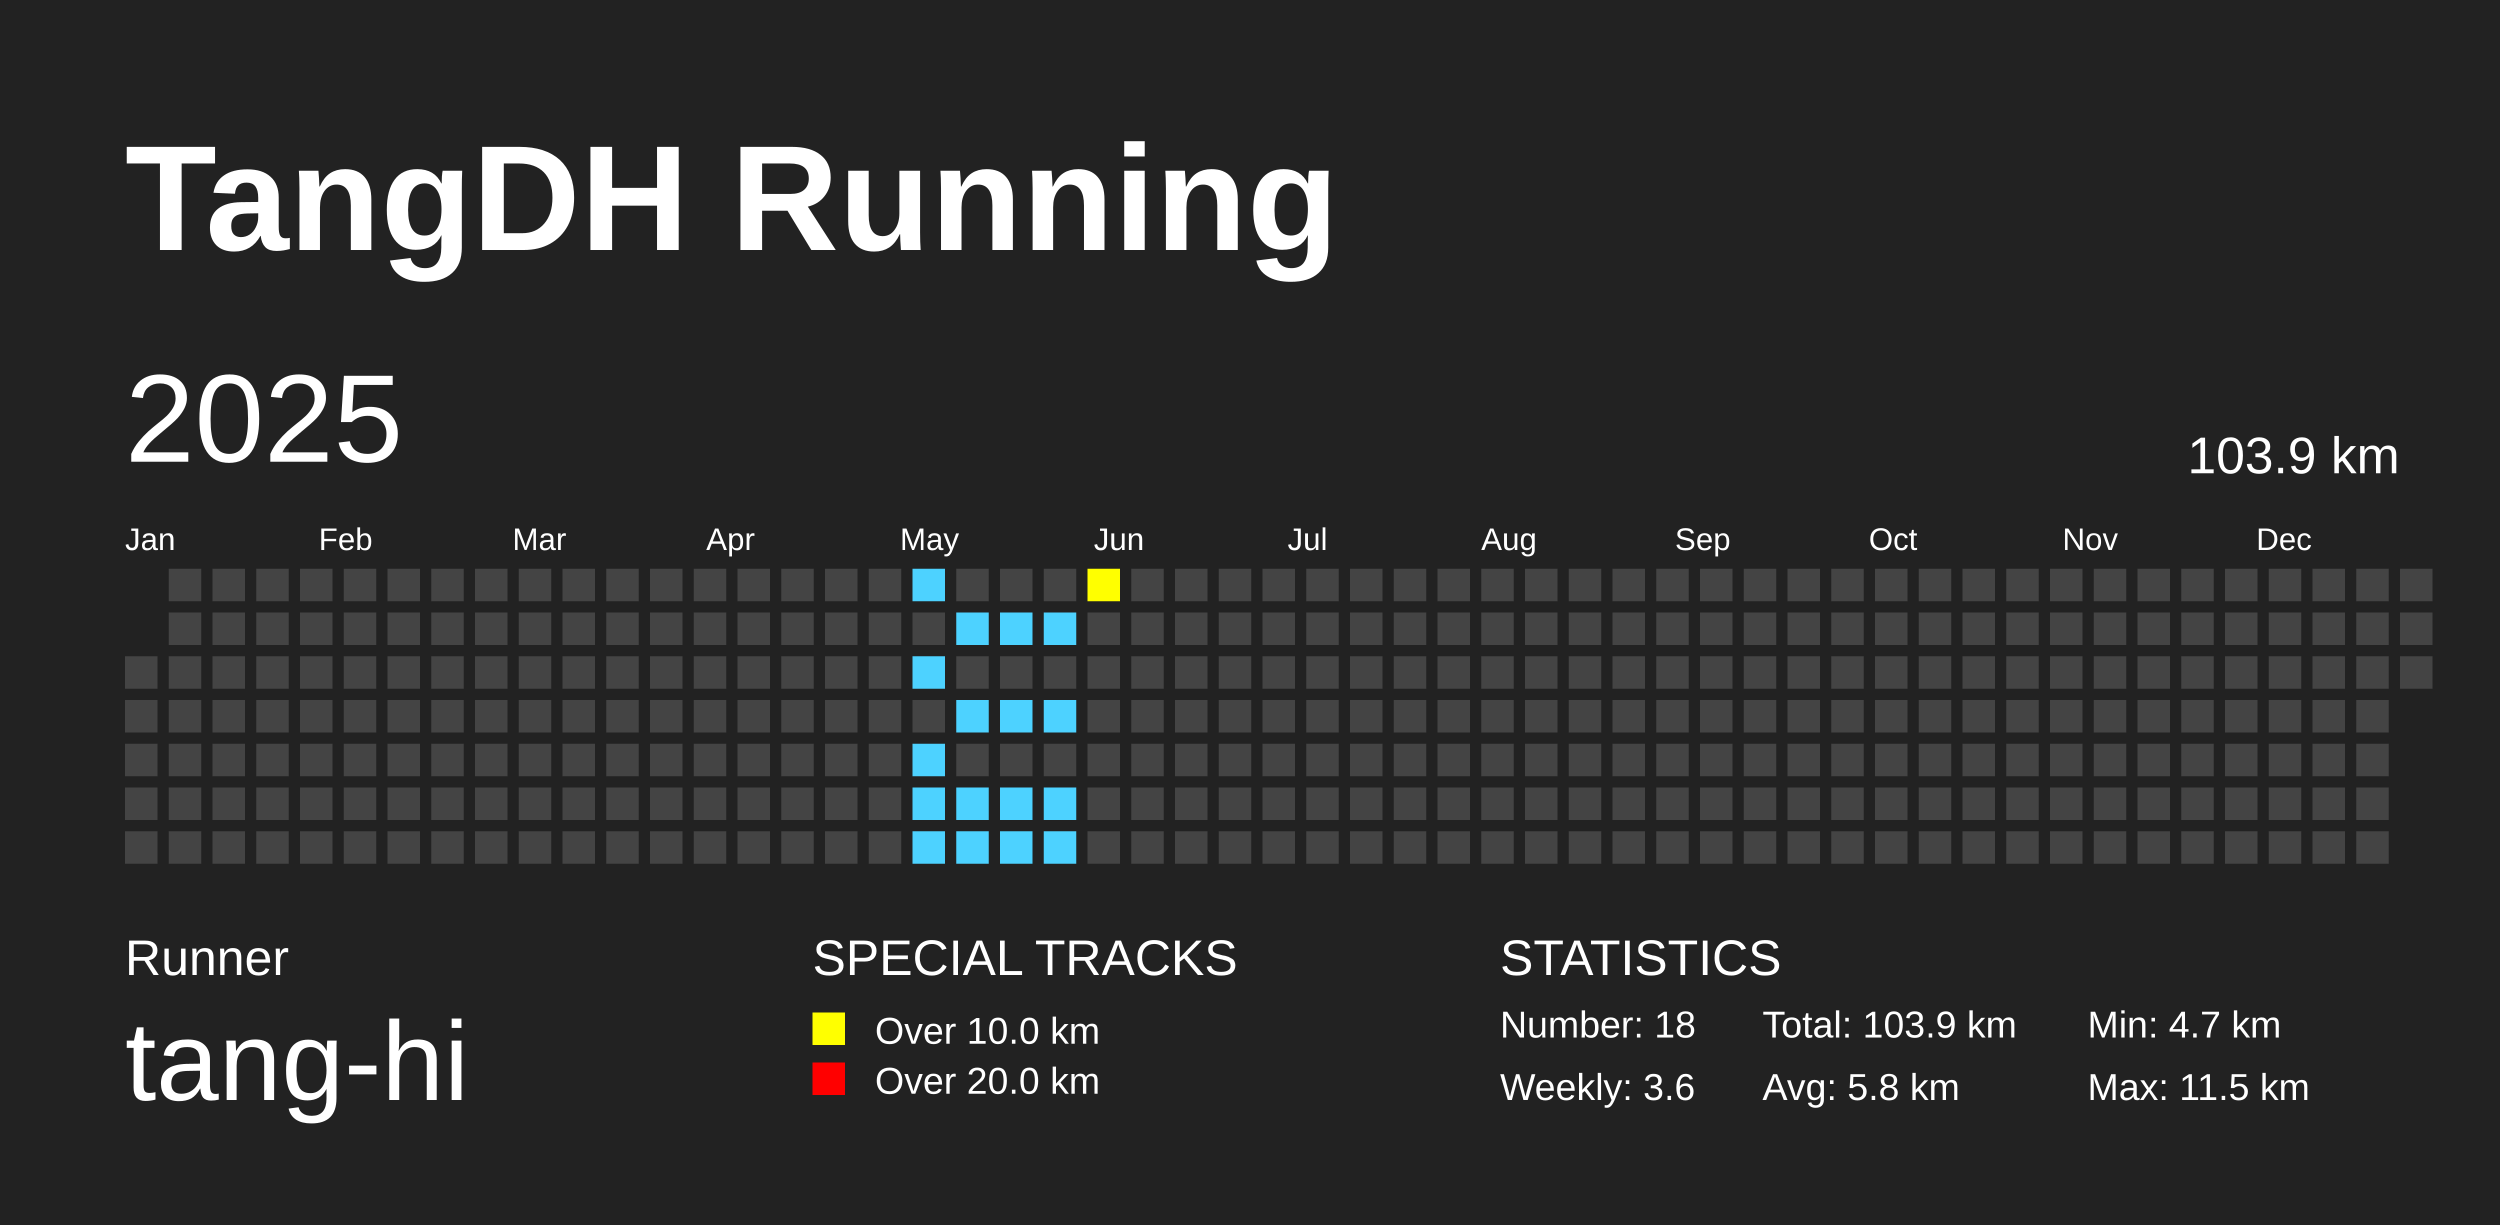
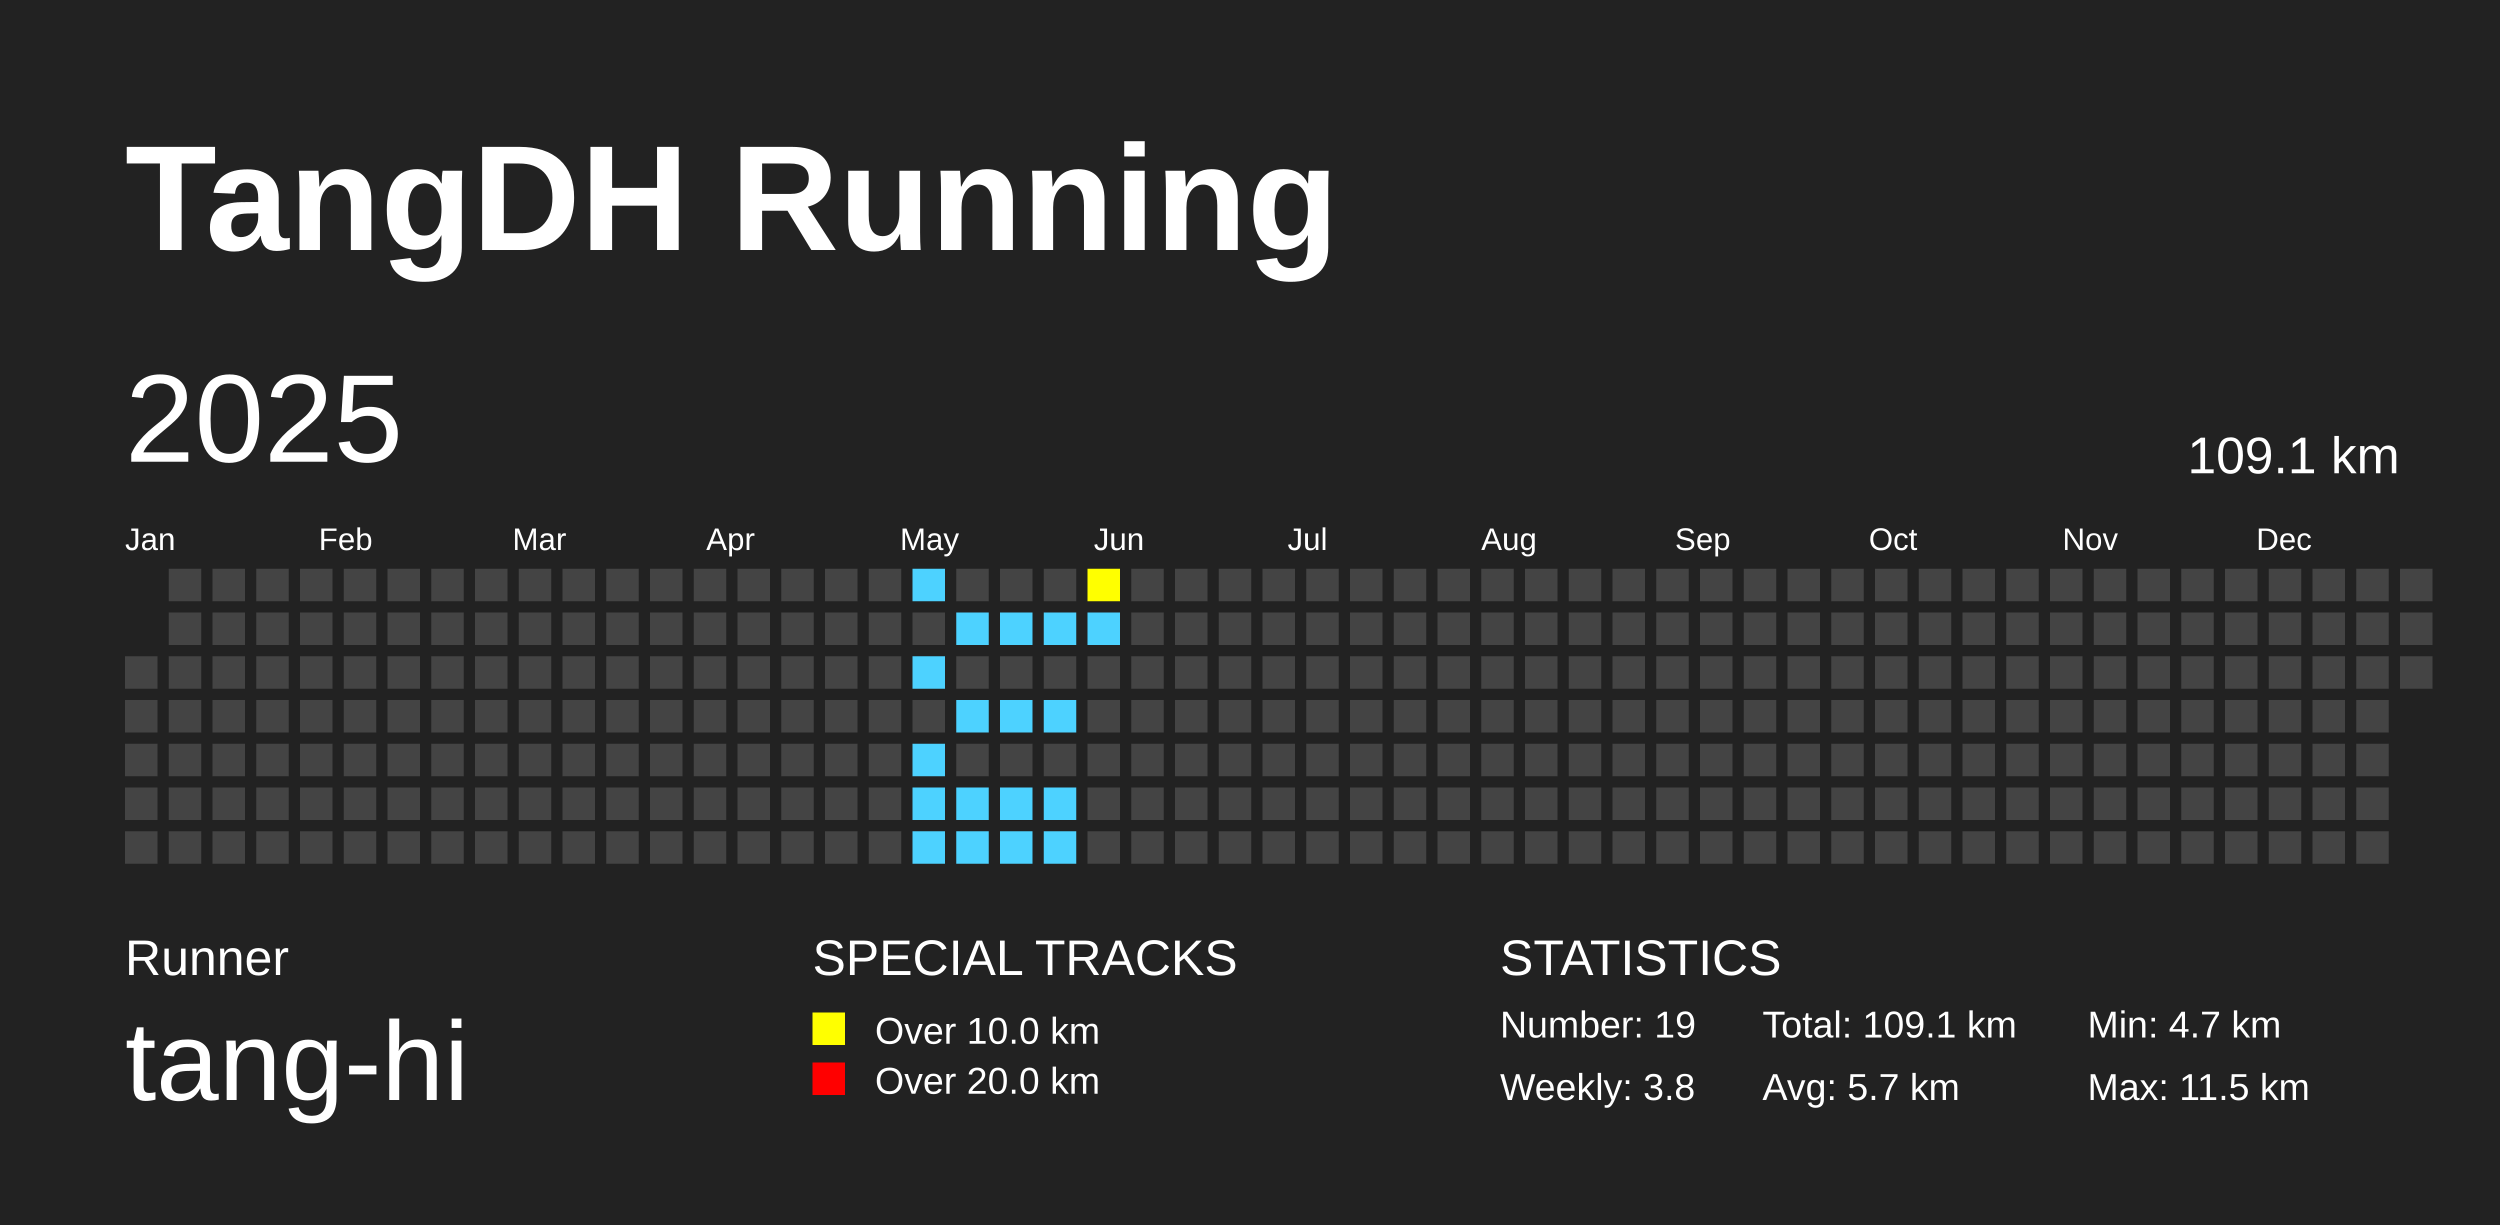
<svg xmlns="http://www.w3.org/2000/svg" baseProfile="full" height="98mm" version="1.1" viewBox="0,0,200,98" width="200mm">
  <defs />
  <rect fill="#222222" height="98" width="200" x="0" y="0" />
  <text fill="#FFFFFF" style="font-size:12px; font-family:Arial; font-weight:bold;" x="10" y="20">TangDH Running</text>
  <text fill="#FFFFFF" style="font-size:4px; font-family:Arial" x="10" y="78">Runner</text>
  <text fill="#FFFFFF" style="font-size:9px; font-family:Arial" x="10" y="88">tang-hi</text>
  <text fill="#FFFFFF" style="font-size:4px; font-family:Arial" x="65" y="78">SPECIAL TRACKS</text>
  <rect fill="yellow" height="2.6" width="2.6" x="65" y="81" />
  <text fill="#FFFFFF" style="font-size:3px; font-family:Arial" x="70" y="83.5">Over 10.0 km</text>
  <rect fill="red" height="2.6" width="2.6" x="65" y="85" />
  <text fill="#FFFFFF" style="font-size:3px; font-family:Arial" x="70" y="87.5">Over 20.0 km</text>
  <text fill="#FFFFFF" style="font-size:4px; font-family:Arial" x="120" y="78">STATISTICS</text>
-   <text fill="#FFFFFF" style="font-size:3px; font-family:Arial" x="120" y="83">Number: 18</text>
-   <text fill="#FFFFFF" style="font-size:3px; font-family:Arial" x="120" y="88">Weekly: 3.6</text>
-   <text fill="#FFFFFF" style="font-size:3px; font-family:Arial" x="141" y="83">Total: 103.9 km</text>
-   <text fill="#FFFFFF" style="font-size:3px; font-family:Arial" x="141" y="88">Avg: 5.8 km</text>
+   <text fill="#FFFFFF" style="font-size:3px; font-family:Arial" x="120" y="83">Number: 19</text>
+   <text fill="#FFFFFF" style="font-size:3px; font-family:Arial" x="120" y="88">Weekly: 3.8</text>
+   <text fill="#FFFFFF" style="font-size:3px; font-family:Arial" x="141" y="83">Total: 109.1 km</text>
+   <text fill="#FFFFFF" style="font-size:3px; font-family:Arial" x="141" y="88">Avg: 5.7 km</text>
  <text fill="#FFFFFF" style="font-size:3px; font-family:Arial" x="167" y="83">Min: 4.7 km</text>
  <text fill="#FFFFFF" style="font-size:3px; font-family:Arial" x="167" y="88">Max: 11.5 km</text>
  <text dominant-baseline="hanging" fill="#FFFFFF" style="font-size:10.0px; font-family:Arial;" x="10" y="30">2025</text>
-   <text dominant-baseline="hanging" fill="#FFFFFF" style="font-size:4.125px; font-family:Arial;" x="175" y="35">103.9 km</text>
+   <text dominant-baseline="hanging" fill="#FFFFFF" style="font-size:4.125px; font-family:Arial;" x="175" y="35">109.1 km</text>
  <text fill="#FFFFFF" style="font-size:2.5px; font-family:Arial" x="10.0" y="44">Jan</text>
  <text fill="#FFFFFF" style="font-size:2.5px; font-family:Arial" x="25.5" y="44">Feb</text>
  <text fill="#FFFFFF" style="font-size:2.5px; font-family:Arial" x="41.0" y="44">Mar</text>
  <text fill="#FFFFFF" style="font-size:2.5px; font-family:Arial" x="56.5" y="44">Apr</text>
  <text fill="#FFFFFF" style="font-size:2.5px; font-family:Arial" x="72.0" y="44">May</text>
  <text fill="#FFFFFF" style="font-size:2.5px; font-family:Arial" x="87.5" y="44">Jun</text>
  <text fill="#FFFFFF" style="font-size:2.5px; font-family:Arial" x="103.0" y="44">Jul</text>
  <text fill="#FFFFFF" style="font-size:2.5px; font-family:Arial" x="118.5" y="44">Aug</text>
  <text fill="#FFFFFF" style="font-size:2.5px; font-family:Arial" x="134.0" y="44">Sep</text>
  <text fill="#FFFFFF" style="font-size:2.5px; font-family:Arial" x="149.5" y="44">Oct</text>
  <text fill="#FFFFFF" style="font-size:2.5px; font-family:Arial" x="165.0" y="44">Nov</text>
  <text fill="#FFFFFF" style="font-size:2.5px; font-family:Arial" x="180.5" y="44">Dec</text>
  <rect fill="#444444" height="2.6" width="2.6" x="10.0" y="52.5" />
  <rect fill="#444444" height="2.6" width="2.6" x="10.0" y="56.0" />
  <rect fill="#444444" height="2.6" width="2.6" x="10.0" y="59.5" />
  <rect fill="#444444" height="2.6" width="2.6" x="10.0" y="63.0" />
  <rect fill="#444444" height="2.6" width="2.6" x="10.0" y="66.5" />
  <rect fill="#444444" height="2.6" width="2.6" x="13.5" y="45.5" />
  <rect fill="#444444" height="2.6" width="2.6" x="13.5" y="49.0" />
  <rect fill="#444444" height="2.6" width="2.6" x="13.5" y="52.5" />
  <rect fill="#444444" height="2.6" width="2.6" x="13.5" y="56.0" />
  <rect fill="#444444" height="2.6" width="2.6" x="13.5" y="59.5" />
  <rect fill="#444444" height="2.6" width="2.6" x="13.5" y="63.0" />
  <rect fill="#444444" height="2.6" width="2.6" x="13.5" y="66.5" />
  <rect fill="#444444" height="2.6" width="2.6" x="17.0" y="45.5" />
  <rect fill="#444444" height="2.6" width="2.6" x="17.0" y="49.0" />
  <rect fill="#444444" height="2.6" width="2.6" x="17.0" y="52.5" />
  <rect fill="#444444" height="2.6" width="2.6" x="17.0" y="56.0" />
  <rect fill="#444444" height="2.6" width="2.6" x="17.0" y="59.5" />
  <rect fill="#444444" height="2.6" width="2.6" x="17.0" y="63.0" />
  <rect fill="#444444" height="2.6" width="2.6" x="17.0" y="66.5" />
  <rect fill="#444444" height="2.6" width="2.6" x="20.5" y="45.5" />
  <rect fill="#444444" height="2.6" width="2.6" x="20.5" y="49.0" />
  <rect fill="#444444" height="2.6" width="2.6" x="20.5" y="52.5" />
  <rect fill="#444444" height="2.6" width="2.6" x="20.5" y="56.0" />
  <rect fill="#444444" height="2.6" width="2.6" x="20.5" y="59.5" />
  <rect fill="#444444" height="2.6" width="2.6" x="20.5" y="63.0" />
  <rect fill="#444444" height="2.6" width="2.6" x="20.5" y="66.5" />
  <rect fill="#444444" height="2.6" width="2.6" x="24.0" y="45.5" />
  <rect fill="#444444" height="2.6" width="2.6" x="24.0" y="49.0" />
  <rect fill="#444444" height="2.6" width="2.6" x="24.0" y="52.5" />
  <rect fill="#444444" height="2.6" width="2.6" x="24.0" y="56.0" />
  <rect fill="#444444" height="2.6" width="2.6" x="24.0" y="59.5" />
  <rect fill="#444444" height="2.6" width="2.6" x="24.0" y="63.0" />
  <rect fill="#444444" height="2.6" width="2.6" x="24.0" y="66.5" />
  <rect fill="#444444" height="2.6" width="2.6" x="27.5" y="45.5" />
  <rect fill="#444444" height="2.6" width="2.6" x="27.5" y="49.0" />
  <rect fill="#444444" height="2.6" width="2.6" x="27.5" y="52.5" />
  <rect fill="#444444" height="2.6" width="2.6" x="27.5" y="56.0" />
  <rect fill="#444444" height="2.6" width="2.6" x="27.5" y="59.5" />
  <rect fill="#444444" height="2.6" width="2.6" x="27.5" y="63.0" />
  <rect fill="#444444" height="2.6" width="2.6" x="27.5" y="66.5" />
  <rect fill="#444444" height="2.6" width="2.6" x="31.0" y="45.5" />
  <rect fill="#444444" height="2.6" width="2.6" x="31.0" y="49.0" />
  <rect fill="#444444" height="2.6" width="2.6" x="31.0" y="52.5" />
  <rect fill="#444444" height="2.6" width="2.6" x="31.0" y="56.0" />
  <rect fill="#444444" height="2.6" width="2.6" x="31.0" y="59.5" />
  <rect fill="#444444" height="2.6" width="2.6" x="31.0" y="63.0" />
  <rect fill="#444444" height="2.6" width="2.6" x="31.0" y="66.5" />
  <rect fill="#444444" height="2.6" width="2.6" x="34.5" y="45.5" />
  <rect fill="#444444" height="2.6" width="2.6" x="34.5" y="49.0" />
  <rect fill="#444444" height="2.6" width="2.6" x="34.5" y="52.5" />
  <rect fill="#444444" height="2.6" width="2.6" x="34.5" y="56.0" />
  <rect fill="#444444" height="2.6" width="2.6" x="34.5" y="59.5" />
  <rect fill="#444444" height="2.6" width="2.6" x="34.5" y="63.0" />
  <rect fill="#444444" height="2.6" width="2.6" x="34.5" y="66.5" />
  <rect fill="#444444" height="2.6" width="2.6" x="38.0" y="45.5" />
  <rect fill="#444444" height="2.6" width="2.6" x="38.0" y="49.0" />
  <rect fill="#444444" height="2.6" width="2.6" x="38.0" y="52.5" />
  <rect fill="#444444" height="2.6" width="2.6" x="38.0" y="56.0" />
  <rect fill="#444444" height="2.6" width="2.6" x="38.0" y="59.5" />
  <rect fill="#444444" height="2.6" width="2.6" x="38.0" y="63.0" />
  <rect fill="#444444" height="2.6" width="2.6" x="38.0" y="66.5" />
  <rect fill="#444444" height="2.6" width="2.6" x="41.5" y="45.5" />
  <rect fill="#444444" height="2.6" width="2.6" x="41.5" y="49.0" />
  <rect fill="#444444" height="2.6" width="2.6" x="41.5" y="52.5" />
  <rect fill="#444444" height="2.6" width="2.6" x="41.5" y="56.0" />
  <rect fill="#444444" height="2.6" width="2.6" x="41.5" y="59.5" />
  <rect fill="#444444" height="2.6" width="2.6" x="41.5" y="63.0" />
  <rect fill="#444444" height="2.6" width="2.6" x="41.5" y="66.5" />
  <rect fill="#444444" height="2.6" width="2.6" x="45.0" y="45.5" />
  <rect fill="#444444" height="2.6" width="2.6" x="45.0" y="49.0" />
  <rect fill="#444444" height="2.6" width="2.6" x="45.0" y="52.5" />
  <rect fill="#444444" height="2.6" width="2.6" x="45.0" y="56.0" />
  <rect fill="#444444" height="2.6" width="2.6" x="45.0" y="59.5" />
  <rect fill="#444444" height="2.6" width="2.6" x="45.0" y="63.0" />
  <rect fill="#444444" height="2.6" width="2.6" x="45.0" y="66.5" />
  <rect fill="#444444" height="2.6" width="2.6" x="48.5" y="45.5" />
  <rect fill="#444444" height="2.6" width="2.6" x="48.5" y="49.0" />
  <rect fill="#444444" height="2.6" width="2.6" x="48.5" y="52.5" />
  <rect fill="#444444" height="2.6" width="2.6" x="48.5" y="56.0" />
  <rect fill="#444444" height="2.6" width="2.6" x="48.5" y="59.5" />
  <rect fill="#444444" height="2.6" width="2.6" x="48.5" y="63.0" />
  <rect fill="#444444" height="2.6" width="2.6" x="48.5" y="66.5" />
  <rect fill="#444444" height="2.6" width="2.6" x="52.0" y="45.5" />
  <rect fill="#444444" height="2.6" width="2.6" x="52.0" y="49.0" />
  <rect fill="#444444" height="2.6" width="2.6" x="52.0" y="52.5" />
  <rect fill="#444444" height="2.6" width="2.6" x="52.0" y="56.0" />
  <rect fill="#444444" height="2.6" width="2.6" x="52.0" y="59.5" />
  <rect fill="#444444" height="2.6" width="2.6" x="52.0" y="63.0" />
  <rect fill="#444444" height="2.6" width="2.6" x="52.0" y="66.5" />
  <rect fill="#444444" height="2.6" width="2.6" x="55.5" y="45.5" />
  <rect fill="#444444" height="2.6" width="2.6" x="55.5" y="49.0" />
  <rect fill="#444444" height="2.6" width="2.6" x="55.5" y="52.5" />
  <rect fill="#444444" height="2.6" width="2.6" x="55.5" y="56.0" />
  <rect fill="#444444" height="2.6" width="2.6" x="55.5" y="59.5" />
  <rect fill="#444444" height="2.6" width="2.6" x="55.5" y="63.0" />
  <rect fill="#444444" height="2.6" width="2.6" x="55.5" y="66.5" />
  <rect fill="#444444" height="2.6" width="2.6" x="59.0" y="45.5" />
  <rect fill="#444444" height="2.6" width="2.6" x="59.0" y="49.0" />
  <rect fill="#444444" height="2.6" width="2.6" x="59.0" y="52.5" />
  <rect fill="#444444" height="2.6" width="2.6" x="59.0" y="56.0" />
  <rect fill="#444444" height="2.6" width="2.6" x="59.0" y="59.5" />
  <rect fill="#444444" height="2.6" width="2.6" x="59.0" y="63.0" />
  <rect fill="#444444" height="2.6" width="2.6" x="59.0" y="66.5" />
  <rect fill="#444444" height="2.6" width="2.6" x="62.5" y="45.5" />
  <rect fill="#444444" height="2.6" width="2.6" x="62.5" y="49.0" />
  <rect fill="#444444" height="2.6" width="2.6" x="62.5" y="52.5" />
  <rect fill="#444444" height="2.6" width="2.6" x="62.5" y="56.0" />
  <rect fill="#444444" height="2.6" width="2.6" x="62.5" y="59.5" />
  <rect fill="#444444" height="2.6" width="2.6" x="62.5" y="63.0" />
  <rect fill="#444444" height="2.6" width="2.6" x="62.5" y="66.5" />
  <rect fill="#444444" height="2.6" width="2.6" x="66.0" y="45.5" />
  <rect fill="#444444" height="2.6" width="2.6" x="66.0" y="49.0" />
  <rect fill="#444444" height="2.6" width="2.6" x="66.0" y="52.5" />
  <rect fill="#444444" height="2.6" width="2.6" x="66.0" y="56.0" />
  <rect fill="#444444" height="2.6" width="2.6" x="66.0" y="59.5" />
  <rect fill="#444444" height="2.6" width="2.6" x="66.0" y="63.0" />
  <rect fill="#444444" height="2.6" width="2.6" x="66.0" y="66.5" />
  <rect fill="#444444" height="2.6" width="2.6" x="69.5" y="45.5" />
  <rect fill="#444444" height="2.6" width="2.6" x="69.5" y="49.0" />
  <rect fill="#444444" height="2.6" width="2.6" x="69.5" y="52.5" />
  <rect fill="#444444" height="2.6" width="2.6" x="69.5" y="56.0" />
  <rect fill="#444444" height="2.6" width="2.6" x="69.5" y="59.5" />
  <rect fill="#444444" height="2.6" width="2.6" x="69.5" y="63.0" />
  <rect fill="#444444" height="2.6" width="2.6" x="69.5" y="66.5" />
  <rect fill="#4DD2FF" height="2.6" width="2.6" x="73.0" y="45.5" />
  <rect fill="#444444" height="2.6" width="2.6" x="73.0" y="49.0" />
  <rect fill="#4DD2FF" height="2.6" width="2.6" x="73.0" y="52.5" />
  <rect fill="#444444" height="2.6" width="2.6" x="73.0" y="56.0" />
  <rect fill="#4DD2FF" height="2.6" width="2.6" x="73.0" y="59.5" />
  <rect fill="#4DD2FF" height="2.6" width="2.6" x="73.0" y="63.0" />
  <rect fill="#4DD2FF" height="2.6" width="2.6" x="73.0" y="66.5" />
  <rect fill="#444444" height="2.6" width="2.6" x="76.5" y="45.5" />
  <rect fill="#4DD2FF" height="2.6" width="2.6" x="76.5" y="49.0" />
  <rect fill="#444444" height="2.6" width="2.6" x="76.5" y="52.5" />
  <rect fill="#4DD2FF" height="2.6" width="2.6" x="76.5" y="56.0" />
  <rect fill="#444444" height="2.6" width="2.6" x="76.5" y="59.5" />
  <rect fill="#4DD2FF" height="2.6" width="2.6" x="76.5" y="63.0" />
  <rect fill="#4DD2FF" height="2.6" width="2.6" x="76.5" y="66.5" />
  <rect fill="#444444" height="2.6" width="2.6" x="80.0" y="45.5" />
  <rect fill="#4DD2FF" height="2.6" width="2.6" x="80.0" y="49.0" />
  <rect fill="#444444" height="2.6" width="2.6" x="80.0" y="52.5" />
  <rect fill="#4DD2FF" height="2.6" width="2.6" x="80.0" y="56.0" />
  <rect fill="#444444" height="2.6" width="2.6" x="80.0" y="59.5" />
  <rect fill="#4DD2FF" height="2.6" width="2.6" x="80.0" y="63.0" />
  <rect fill="#4DD2FF" height="2.6" width="2.6" x="80.0" y="66.5" />
  <rect fill="#444444" height="2.6" width="2.6" x="83.5" y="45.5" />
  <rect fill="#4DD2FF" height="2.6" width="2.6" x="83.5" y="49.0" />
  <rect fill="#444444" height="2.6" width="2.6" x="83.5" y="52.5" />
  <rect fill="#4DD2FF" height="2.6" width="2.6" x="83.5" y="56.0" />
  <rect fill="#444444" height="2.6" width="2.6" x="83.5" y="59.5" />
  <rect fill="#4DD2FF" height="2.6" width="2.6" x="83.5" y="63.0" />
  <rect fill="#4DD2FF" height="2.6" width="2.6" x="83.5" y="66.5" />
  <rect fill="yellow" height="2.6" width="2.6" x="87.0" y="45.5" />
-   <rect fill="#444444" height="2.6" width="2.6" x="87.0" y="49.0" />
+   <rect fill="#4DD2FF" height="2.6" width="2.6" x="87.0" y="49.0" />
  <rect fill="#444444" height="2.6" width="2.6" x="87.0" y="52.5" />
  <rect fill="#444444" height="2.6" width="2.6" x="87.0" y="56.0" />
  <rect fill="#444444" height="2.6" width="2.6" x="87.0" y="59.5" />
  <rect fill="#444444" height="2.6" width="2.6" x="87.0" y="63.0" />
  <rect fill="#444444" height="2.6" width="2.6" x="87.0" y="66.5" />
  <rect fill="#444444" height="2.6" width="2.6" x="90.5" y="45.5" />
  <rect fill="#444444" height="2.6" width="2.6" x="90.5" y="49.0" />
  <rect fill="#444444" height="2.6" width="2.6" x="90.5" y="52.5" />
  <rect fill="#444444" height="2.6" width="2.6" x="90.5" y="56.0" />
  <rect fill="#444444" height="2.6" width="2.6" x="90.5" y="59.5" />
  <rect fill="#444444" height="2.6" width="2.6" x="90.5" y="63.0" />
  <rect fill="#444444" height="2.6" width="2.6" x="90.5" y="66.5" />
  <rect fill="#444444" height="2.6" width="2.6" x="94.0" y="45.5" />
  <rect fill="#444444" height="2.6" width="2.6" x="94.0" y="49.0" />
  <rect fill="#444444" height="2.6" width="2.6" x="94.0" y="52.5" />
  <rect fill="#444444" height="2.6" width="2.6" x="94.0" y="56.0" />
  <rect fill="#444444" height="2.6" width="2.6" x="94.0" y="59.5" />
  <rect fill="#444444" height="2.6" width="2.6" x="94.0" y="63.0" />
  <rect fill="#444444" height="2.6" width="2.6" x="94.0" y="66.5" />
  <rect fill="#444444" height="2.6" width="2.6" x="97.5" y="45.5" />
  <rect fill="#444444" height="2.6" width="2.6" x="97.5" y="49.0" />
  <rect fill="#444444" height="2.6" width="2.6" x="97.5" y="52.5" />
  <rect fill="#444444" height="2.6" width="2.6" x="97.5" y="56.0" />
  <rect fill="#444444" height="2.6" width="2.6" x="97.5" y="59.5" />
  <rect fill="#444444" height="2.6" width="2.6" x="97.5" y="63.0" />
  <rect fill="#444444" height="2.6" width="2.6" x="97.5" y="66.5" />
  <rect fill="#444444" height="2.6" width="2.6" x="101.0" y="45.5" />
  <rect fill="#444444" height="2.6" width="2.6" x="101.0" y="49.0" />
  <rect fill="#444444" height="2.6" width="2.6" x="101.0" y="52.5" />
  <rect fill="#444444" height="2.6" width="2.6" x="101.0" y="56.0" />
  <rect fill="#444444" height="2.6" width="2.6" x="101.0" y="59.5" />
  <rect fill="#444444" height="2.6" width="2.6" x="101.0" y="63.0" />
  <rect fill="#444444" height="2.6" width="2.6" x="101.0" y="66.5" />
  <rect fill="#444444" height="2.6" width="2.6" x="104.5" y="45.5" />
  <rect fill="#444444" height="2.6" width="2.6" x="104.5" y="49.0" />
  <rect fill="#444444" height="2.6" width="2.6" x="104.5" y="52.5" />
  <rect fill="#444444" height="2.6" width="2.6" x="104.5" y="56.0" />
  <rect fill="#444444" height="2.6" width="2.6" x="104.5" y="59.5" />
  <rect fill="#444444" height="2.6" width="2.6" x="104.5" y="63.0" />
  <rect fill="#444444" height="2.6" width="2.6" x="104.5" y="66.5" />
  <rect fill="#444444" height="2.6" width="2.6" x="108.0" y="45.5" />
  <rect fill="#444444" height="2.6" width="2.6" x="108.0" y="49.0" />
  <rect fill="#444444" height="2.6" width="2.6" x="108.0" y="52.5" />
  <rect fill="#444444" height="2.6" width="2.6" x="108.0" y="56.0" />
  <rect fill="#444444" height="2.6" width="2.6" x="108.0" y="59.5" />
  <rect fill="#444444" height="2.6" width="2.6" x="108.0" y="63.0" />
  <rect fill="#444444" height="2.6" width="2.6" x="108.0" y="66.5" />
  <rect fill="#444444" height="2.6" width="2.6" x="111.5" y="45.5" />
  <rect fill="#444444" height="2.6" width="2.6" x="111.5" y="49.0" />
  <rect fill="#444444" height="2.6" width="2.6" x="111.5" y="52.5" />
  <rect fill="#444444" height="2.6" width="2.6" x="111.5" y="56.0" />
  <rect fill="#444444" height="2.6" width="2.6" x="111.5" y="59.5" />
  <rect fill="#444444" height="2.6" width="2.6" x="111.5" y="63.0" />
  <rect fill="#444444" height="2.6" width="2.6" x="111.5" y="66.5" />
  <rect fill="#444444" height="2.6" width="2.6" x="115.0" y="45.5" />
  <rect fill="#444444" height="2.6" width="2.6" x="115.0" y="49.0" />
  <rect fill="#444444" height="2.6" width="2.6" x="115.0" y="52.5" />
  <rect fill="#444444" height="2.6" width="2.6" x="115.0" y="56.0" />
  <rect fill="#444444" height="2.6" width="2.6" x="115.0" y="59.5" />
  <rect fill="#444444" height="2.6" width="2.6" x="115.0" y="63.0" />
  <rect fill="#444444" height="2.6" width="2.6" x="115.0" y="66.5" />
  <rect fill="#444444" height="2.6" width="2.6" x="118.5" y="45.5" />
  <rect fill="#444444" height="2.6" width="2.6" x="118.5" y="49.0" />
  <rect fill="#444444" height="2.6" width="2.6" x="118.5" y="52.5" />
  <rect fill="#444444" height="2.6" width="2.6" x="118.5" y="56.0" />
  <rect fill="#444444" height="2.6" width="2.6" x="118.5" y="59.5" />
  <rect fill="#444444" height="2.6" width="2.6" x="118.5" y="63.0" />
  <rect fill="#444444" height="2.6" width="2.6" x="118.5" y="66.5" />
  <rect fill="#444444" height="2.6" width="2.6" x="122.0" y="45.5" />
  <rect fill="#444444" height="2.6" width="2.6" x="122.0" y="49.0" />
  <rect fill="#444444" height="2.6" width="2.6" x="122.0" y="52.5" />
  <rect fill="#444444" height="2.6" width="2.6" x="122.0" y="56.0" />
  <rect fill="#444444" height="2.6" width="2.6" x="122.0" y="59.5" />
  <rect fill="#444444" height="2.6" width="2.6" x="122.0" y="63.0" />
  <rect fill="#444444" height="2.6" width="2.6" x="122.0" y="66.5" />
  <rect fill="#444444" height="2.6" width="2.6" x="125.5" y="45.5" />
  <rect fill="#444444" height="2.6" width="2.6" x="125.5" y="49.0" />
  <rect fill="#444444" height="2.6" width="2.6" x="125.5" y="52.5" />
  <rect fill="#444444" height="2.6" width="2.6" x="125.5" y="56.0" />
  <rect fill="#444444" height="2.6" width="2.6" x="125.5" y="59.5" />
  <rect fill="#444444" height="2.6" width="2.6" x="125.5" y="63.0" />
  <rect fill="#444444" height="2.6" width="2.6" x="125.5" y="66.5" />
  <rect fill="#444444" height="2.6" width="2.6" x="129.0" y="45.5" />
  <rect fill="#444444" height="2.6" width="2.6" x="129.0" y="49.0" />
  <rect fill="#444444" height="2.6" width="2.6" x="129.0" y="52.5" />
  <rect fill="#444444" height="2.6" width="2.6" x="129.0" y="56.0" />
  <rect fill="#444444" height="2.6" width="2.6" x="129.0" y="59.5" />
  <rect fill="#444444" height="2.6" width="2.6" x="129.0" y="63.0" />
  <rect fill="#444444" height="2.6" width="2.6" x="129.0" y="66.5" />
  <rect fill="#444444" height="2.6" width="2.6" x="132.5" y="45.5" />
  <rect fill="#444444" height="2.6" width="2.6" x="132.5" y="49.0" />
  <rect fill="#444444" height="2.6" width="2.6" x="132.5" y="52.5" />
  <rect fill="#444444" height="2.6" width="2.6" x="132.5" y="56.0" />
  <rect fill="#444444" height="2.6" width="2.6" x="132.5" y="59.5" />
  <rect fill="#444444" height="2.6" width="2.6" x="132.5" y="63.0" />
  <rect fill="#444444" height="2.6" width="2.6" x="132.5" y="66.5" />
  <rect fill="#444444" height="2.6" width="2.6" x="136.0" y="45.5" />
  <rect fill="#444444" height="2.6" width="2.6" x="136.0" y="49.0" />
  <rect fill="#444444" height="2.6" width="2.6" x="136.0" y="52.5" />
  <rect fill="#444444" height="2.6" width="2.6" x="136.0" y="56.0" />
  <rect fill="#444444" height="2.6" width="2.6" x="136.0" y="59.5" />
  <rect fill="#444444" height="2.6" width="2.6" x="136.0" y="63.0" />
  <rect fill="#444444" height="2.6" width="2.6" x="136.0" y="66.5" />
  <rect fill="#444444" height="2.6" width="2.6" x="139.5" y="45.5" />
  <rect fill="#444444" height="2.6" width="2.6" x="139.5" y="49.0" />
  <rect fill="#444444" height="2.6" width="2.6" x="139.5" y="52.5" />
  <rect fill="#444444" height="2.6" width="2.6" x="139.5" y="56.0" />
  <rect fill="#444444" height="2.6" width="2.6" x="139.5" y="59.5" />
  <rect fill="#444444" height="2.6" width="2.6" x="139.5" y="63.0" />
  <rect fill="#444444" height="2.6" width="2.6" x="139.5" y="66.5" />
  <rect fill="#444444" height="2.6" width="2.6" x="143.0" y="45.5" />
  <rect fill="#444444" height="2.6" width="2.6" x="143.0" y="49.0" />
  <rect fill="#444444" height="2.6" width="2.6" x="143.0" y="52.5" />
  <rect fill="#444444" height="2.6" width="2.6" x="143.0" y="56.0" />
  <rect fill="#444444" height="2.6" width="2.6" x="143.0" y="59.5" />
  <rect fill="#444444" height="2.6" width="2.6" x="143.0" y="63.0" />
  <rect fill="#444444" height="2.6" width="2.6" x="143.0" y="66.5" />
  <rect fill="#444444" height="2.6" width="2.6" x="146.5" y="45.5" />
  <rect fill="#444444" height="2.6" width="2.6" x="146.5" y="49.0" />
  <rect fill="#444444" height="2.6" width="2.6" x="146.5" y="52.5" />
  <rect fill="#444444" height="2.6" width="2.6" x="146.5" y="56.0" />
  <rect fill="#444444" height="2.6" width="2.6" x="146.5" y="59.5" />
  <rect fill="#444444" height="2.6" width="2.6" x="146.5" y="63.0" />
  <rect fill="#444444" height="2.6" width="2.6" x="146.5" y="66.5" />
  <rect fill="#444444" height="2.6" width="2.6" x="150.0" y="45.5" />
  <rect fill="#444444" height="2.6" width="2.6" x="150.0" y="49.0" />
  <rect fill="#444444" height="2.6" width="2.6" x="150.0" y="52.5" />
  <rect fill="#444444" height="2.6" width="2.6" x="150.0" y="56.0" />
  <rect fill="#444444" height="2.6" width="2.6" x="150.0" y="59.5" />
  <rect fill="#444444" height="2.6" width="2.6" x="150.0" y="63.0" />
  <rect fill="#444444" height="2.6" width="2.6" x="150.0" y="66.5" />
  <rect fill="#444444" height="2.6" width="2.6" x="153.5" y="45.5" />
  <rect fill="#444444" height="2.6" width="2.6" x="153.5" y="49.0" />
  <rect fill="#444444" height="2.6" width="2.6" x="153.5" y="52.5" />
  <rect fill="#444444" height="2.6" width="2.6" x="153.5" y="56.0" />
  <rect fill="#444444" height="2.6" width="2.6" x="153.5" y="59.5" />
  <rect fill="#444444" height="2.6" width="2.6" x="153.5" y="63.0" />
  <rect fill="#444444" height="2.6" width="2.6" x="153.5" y="66.5" />
  <rect fill="#444444" height="2.6" width="2.6" x="157.0" y="45.5" />
  <rect fill="#444444" height="2.6" width="2.6" x="157.0" y="49.0" />
  <rect fill="#444444" height="2.6" width="2.6" x="157.0" y="52.5" />
  <rect fill="#444444" height="2.6" width="2.6" x="157.0" y="56.0" />
  <rect fill="#444444" height="2.6" width="2.6" x="157.0" y="59.5" />
  <rect fill="#444444" height="2.6" width="2.6" x="157.0" y="63.0" />
  <rect fill="#444444" height="2.6" width="2.6" x="157.0" y="66.5" />
  <rect fill="#444444" height="2.6" width="2.6" x="160.5" y="45.5" />
  <rect fill="#444444" height="2.6" width="2.6" x="160.5" y="49.0" />
  <rect fill="#444444" height="2.6" width="2.6" x="160.5" y="52.5" />
  <rect fill="#444444" height="2.6" width="2.6" x="160.5" y="56.0" />
  <rect fill="#444444" height="2.6" width="2.6" x="160.5" y="59.5" />
  <rect fill="#444444" height="2.6" width="2.6" x="160.5" y="63.0" />
  <rect fill="#444444" height="2.6" width="2.6" x="160.5" y="66.5" />
  <rect fill="#444444" height="2.6" width="2.6" x="164.0" y="45.5" />
  <rect fill="#444444" height="2.6" width="2.6" x="164.0" y="49.0" />
  <rect fill="#444444" height="2.6" width="2.6" x="164.0" y="52.5" />
  <rect fill="#444444" height="2.6" width="2.6" x="164.0" y="56.0" />
  <rect fill="#444444" height="2.6" width="2.6" x="164.0" y="59.5" />
  <rect fill="#444444" height="2.6" width="2.6" x="164.0" y="63.0" />
  <rect fill="#444444" height="2.6" width="2.6" x="164.0" y="66.5" />
  <rect fill="#444444" height="2.6" width="2.6" x="167.5" y="45.5" />
  <rect fill="#444444" height="2.6" width="2.6" x="167.5" y="49.0" />
  <rect fill="#444444" height="2.6" width="2.6" x="167.5" y="52.5" />
  <rect fill="#444444" height="2.6" width="2.6" x="167.5" y="56.0" />
  <rect fill="#444444" height="2.6" width="2.6" x="167.5" y="59.5" />
  <rect fill="#444444" height="2.6" width="2.6" x="167.5" y="63.0" />
  <rect fill="#444444" height="2.6" width="2.6" x="167.5" y="66.5" />
  <rect fill="#444444" height="2.6" width="2.6" x="171.0" y="45.5" />
  <rect fill="#444444" height="2.6" width="2.6" x="171.0" y="49.0" />
  <rect fill="#444444" height="2.6" width="2.6" x="171.0" y="52.5" />
  <rect fill="#444444" height="2.6" width="2.6" x="171.0" y="56.0" />
  <rect fill="#444444" height="2.6" width="2.6" x="171.0" y="59.5" />
  <rect fill="#444444" height="2.6" width="2.6" x="171.0" y="63.0" />
  <rect fill="#444444" height="2.6" width="2.6" x="171.0" y="66.5" />
  <rect fill="#444444" height="2.6" width="2.6" x="174.5" y="45.5" />
  <rect fill="#444444" height="2.6" width="2.6" x="174.5" y="49.0" />
  <rect fill="#444444" height="2.6" width="2.6" x="174.5" y="52.5" />
  <rect fill="#444444" height="2.6" width="2.6" x="174.5" y="56.0" />
  <rect fill="#444444" height="2.6" width="2.6" x="174.5" y="59.5" />
  <rect fill="#444444" height="2.6" width="2.6" x="174.5" y="63.0" />
  <rect fill="#444444" height="2.6" width="2.6" x="174.5" y="66.5" />
  <rect fill="#444444" height="2.6" width="2.6" x="178.0" y="45.5" />
  <rect fill="#444444" height="2.6" width="2.6" x="178.0" y="49.0" />
  <rect fill="#444444" height="2.6" width="2.6" x="178.0" y="52.5" />
  <rect fill="#444444" height="2.6" width="2.6" x="178.0" y="56.0" />
  <rect fill="#444444" height="2.6" width="2.6" x="178.0" y="59.5" />
  <rect fill="#444444" height="2.6" width="2.6" x="178.0" y="63.0" />
  <rect fill="#444444" height="2.6" width="2.6" x="178.0" y="66.5" />
  <rect fill="#444444" height="2.6" width="2.6" x="181.5" y="45.5" />
  <rect fill="#444444" height="2.6" width="2.6" x="181.5" y="49.0" />
  <rect fill="#444444" height="2.6" width="2.6" x="181.5" y="52.5" />
  <rect fill="#444444" height="2.6" width="2.6" x="181.5" y="56.0" />
  <rect fill="#444444" height="2.6" width="2.6" x="181.5" y="59.5" />
  <rect fill="#444444" height="2.6" width="2.6" x="181.5" y="63.0" />
  <rect fill="#444444" height="2.6" width="2.6" x="181.5" y="66.5" />
  <rect fill="#444444" height="2.6" width="2.6" x="185.0" y="45.5" />
  <rect fill="#444444" height="2.6" width="2.6" x="185.0" y="49.0" />
  <rect fill="#444444" height="2.6" width="2.6" x="185.0" y="52.5" />
  <rect fill="#444444" height="2.6" width="2.6" x="185.0" y="56.0" />
  <rect fill="#444444" height="2.6" width="2.6" x="185.0" y="59.5" />
  <rect fill="#444444" height="2.6" width="2.6" x="185.0" y="63.0" />
  <rect fill="#444444" height="2.6" width="2.6" x="185.0" y="66.5" />
  <rect fill="#444444" height="2.6" width="2.6" x="188.5" y="45.5" />
  <rect fill="#444444" height="2.6" width="2.6" x="188.5" y="49.0" />
  <rect fill="#444444" height="2.6" width="2.6" x="188.5" y="52.5" />
  <rect fill="#444444" height="2.6" width="2.6" x="188.5" y="56.0" />
  <rect fill="#444444" height="2.6" width="2.6" x="188.5" y="59.5" />
  <rect fill="#444444" height="2.6" width="2.6" x="188.5" y="63.0" />
  <rect fill="#444444" height="2.6" width="2.6" x="188.5" y="66.5" />
  <rect fill="#444444" height="2.6" width="2.6" x="192.0" y="45.5" />
  <rect fill="#444444" height="2.6" width="2.6" x="192.0" y="49.0" />
  <rect fill="#444444" height="2.6" width="2.6" x="192.0" y="52.5" />
</svg>
